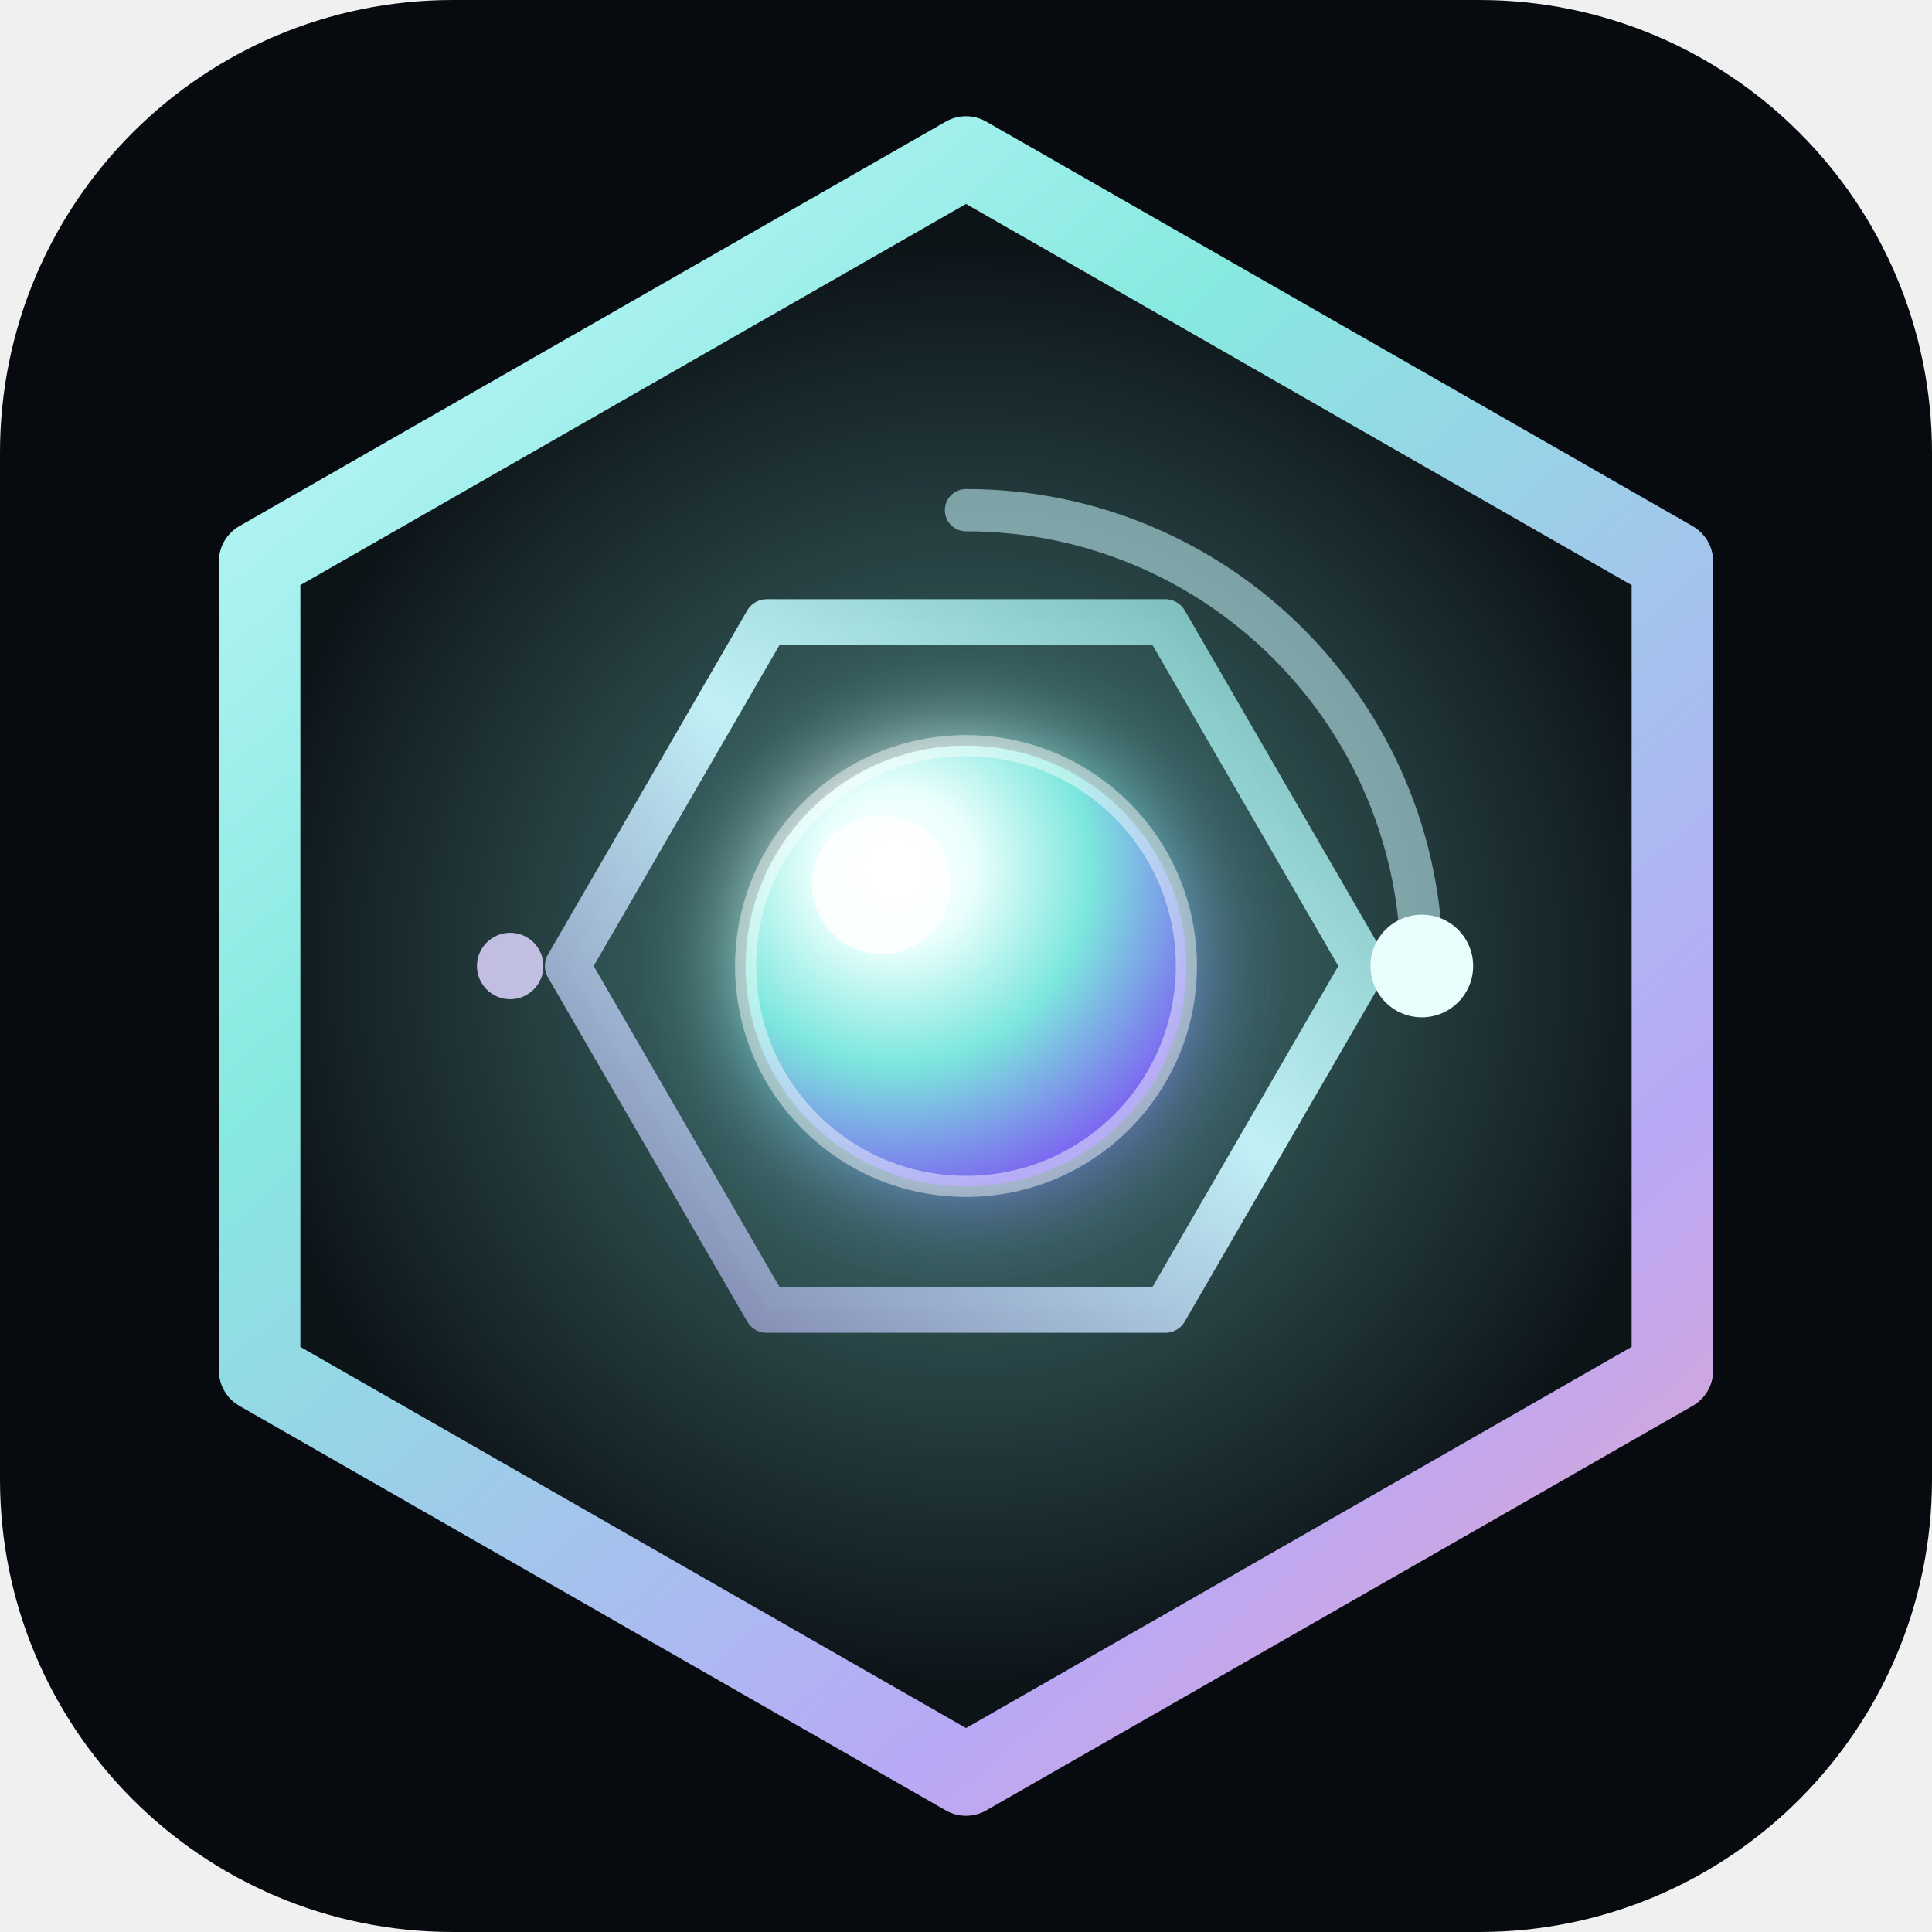
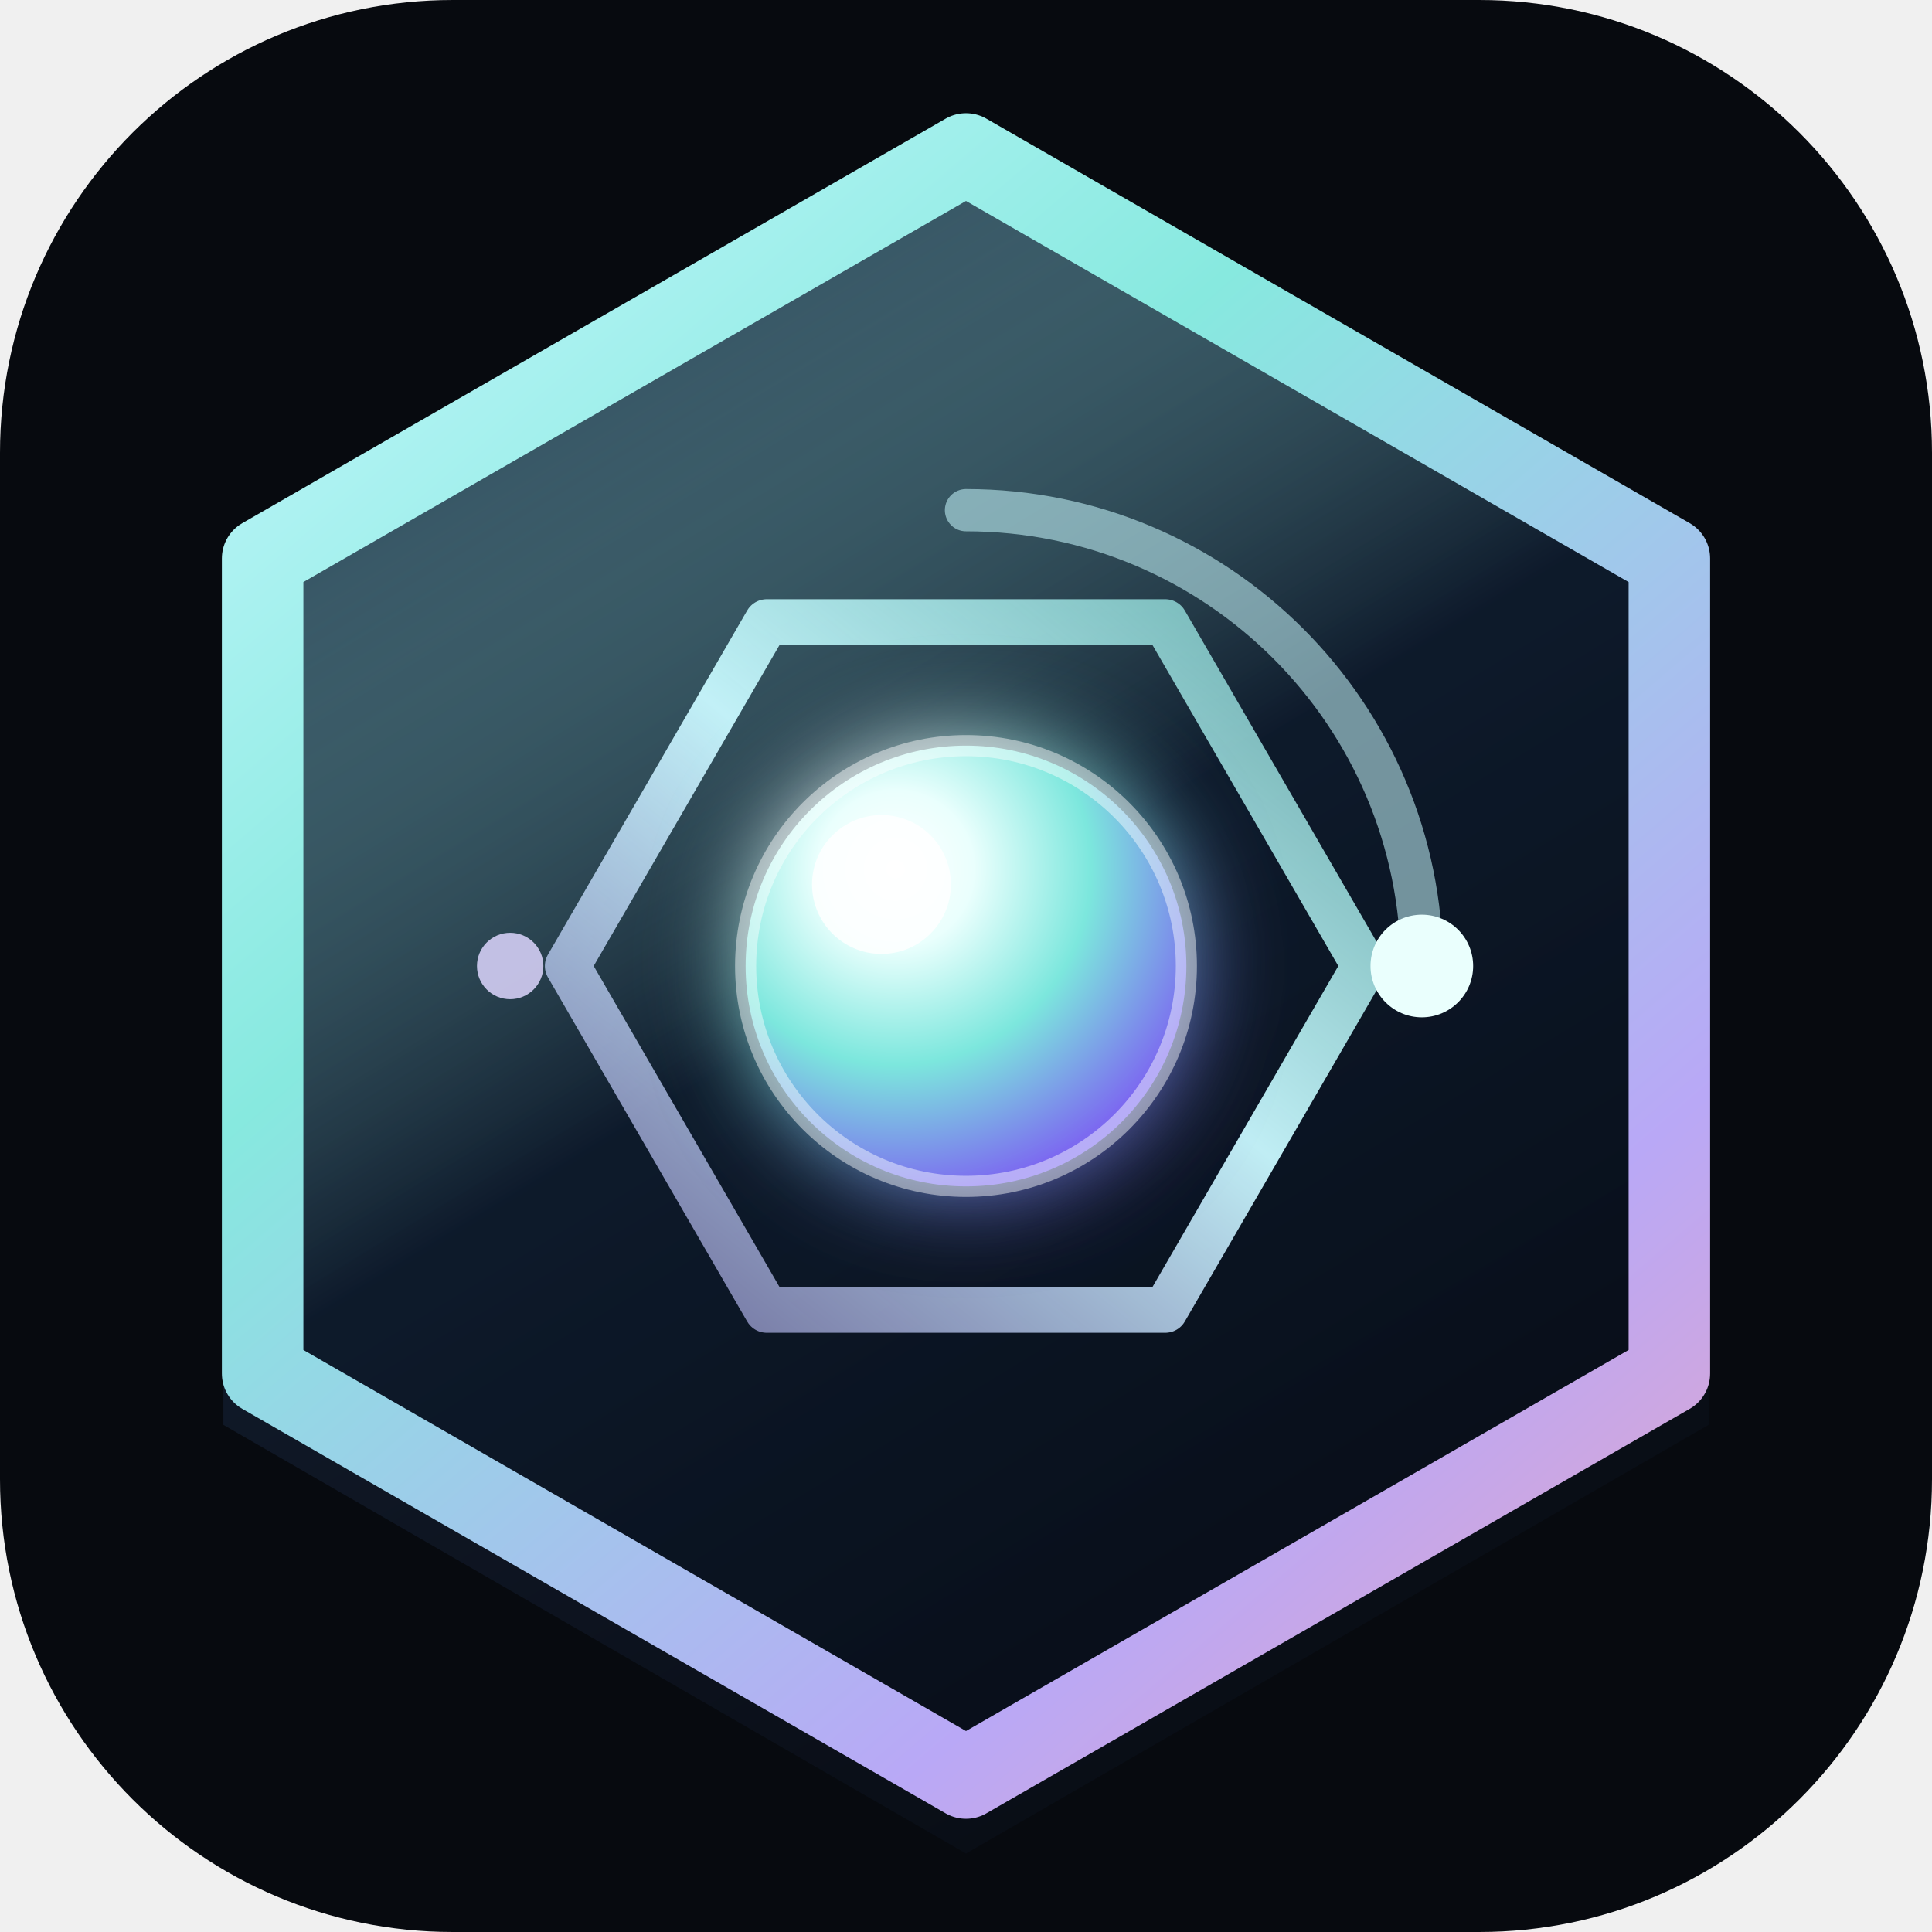
<svg xmlns="http://www.w3.org/2000/svg" viewBox="0 0 64 64" role="img" aria-label="BudAI">
  <defs>
    <linearGradient id="f" x1="8" y1="4" x2="56" y2="60" gradientUnits="userSpaceOnUse">
      <stop offset="0%" stop-color="#c9f9ff" />
      <stop offset="34%" stop-color="#87e9df" />
      <stop offset="76%" stop-color="#b9a8f6" />
      <stop offset="100%" stop-color="#e9a5c5" />
    </linearGradient>
    <linearGradient id="e" x1="20" y1="48" x2="46" y2="16" gradientUnits="userSpaceOnUse">
      <stop offset="0%" stop-color="#b9a8f6" stop-opacity="0.5" />
      <stop offset="52%" stop-color="#c9f9ff" stop-opacity="0.95" />
      <stop offset="100%" stop-color="#87e9df" stop-opacity="0.6" />
+     </linearGradient>
+     <linearGradient id="glass" x1="18" y1="10" x2="46" y2="56" gradientUnits="userSpaceOnUse">
+       <stop offset="0%" stop-color="#9ff3ea" stop-opacity="0.20" />
+       <stop offset="46%" stop-color="#0d1a2b" stop-opacity="0.85" />
+       <stop offset="100%" stop-color="#070c16" stop-opacity="0.95" />
+     </linearGradient>
+     <linearGradient id="depth" x1="20" y1="14" x2="46" y2="58" gradientUnits="userSpaceOnUse">
+       <stop offset="0%" stop-color="#16233a" />
+       <stop offset="100%" stop-color="#080c14" />
    </linearGradient>
    <radialGradient id="c" cx="34%" cy="28%" r="74%">
      <stop offset="0%" stop-color="#ffffff" />
      <stop offset="24%" stop-color="#eafffd" />
      <stop offset="60%" stop-color="#7ce7dd" />
      <stop offset="100%" stop-color="#7c6bf0" />
    </radialGradient>
    <radialGradient id="glow" cx="50%" cy="50%" r="50%">
      <stop offset="0%" stop-color="#87e9df" stop-opacity="0.5" />
      <stop offset="100%" stop-color="#87e9df" stop-opacity="0" />
    </radialGradient>
    <filter id="g" x="-70%" y="-70%" width="240%" height="240%">
      <feGaussianBlur stdDeviation="1.6" result="b" />
      <feMerge>
        <feMergeNode in="b" />
        <feMergeNode in="SourceGraphic" />
      </feMerge>
    </filter>
  </defs>
  <rect width="64" height="64" rx="15" fill="#070a0f" />
  <circle cx="32" cy="32" r="24" fill="url(#glow)" />
-   <path d="M32 5.2 L55.4 18.6 V45.4 L32 58.8 L8.6 45.4 V18.6 Z" fill="rgba(135,233,223,0.045)" stroke="url(#f)" stroke-width="2.7" stroke-linejoin="round" />
-   <path d="M45.2 32 L38.6 43.4 H25.4 L18.8 32 L25.4 20.6 H38.6 Z" fill="rgba(135,233,223,0.05)" stroke="url(#e)" stroke-width="1.5" stroke-linejoin="round" />
+   <path d="M32 7.4 L56.6 21.6 V47.2 L32 61.4 L7.4 47.2 V21.6 Z" fill="url(#depth)" opacity="0.9" />
+   <path d="M32 5.9 L55.9 19.8 V45.8 L32 59.7 L8.1 45.8 V19.8 Z" fill="url(#depth)" />
+   <path d="M32 5.1 L55.3 18.5 V45.5 L32 58.9 L8.7 45.5 V18.5 Z" fill="url(#glass)" stroke="url(#f)" stroke-width="2.7" stroke-linejoin="round" />
+   <path d="M45.2 32 L38.6 43.4 H25.4 L18.8 32 L25.4 20.6 H38.6 Z" fill="none" stroke="url(#e)" stroke-width="1.5" stroke-linejoin="round" />
  <path d="M32 16.9 A15.1 15.1 0 0 1 47.1 32" fill="none" stroke="#c9f9ff" stroke-opacity="0.55" stroke-width="1.4" stroke-linecap="round" />
  <circle cx="32" cy="32" r="7.3" fill="url(#c)" filter="url(#g)" />
  <circle cx="32" cy="32" r="7.3" fill="none" stroke="#ffffff" stroke-opacity="0.45" stroke-width="0.7" />
  <circle cx="29.2" cy="29.3" r="2.3" fill="#ffffff" opacity="0.82" />
  <circle cx="47.1" cy="32" r="1.7" fill="#eafffd" />
  <circle cx="16.9" cy="32" r="1.1" fill="#ddd6fe" opacity="0.85" />
</svg>
